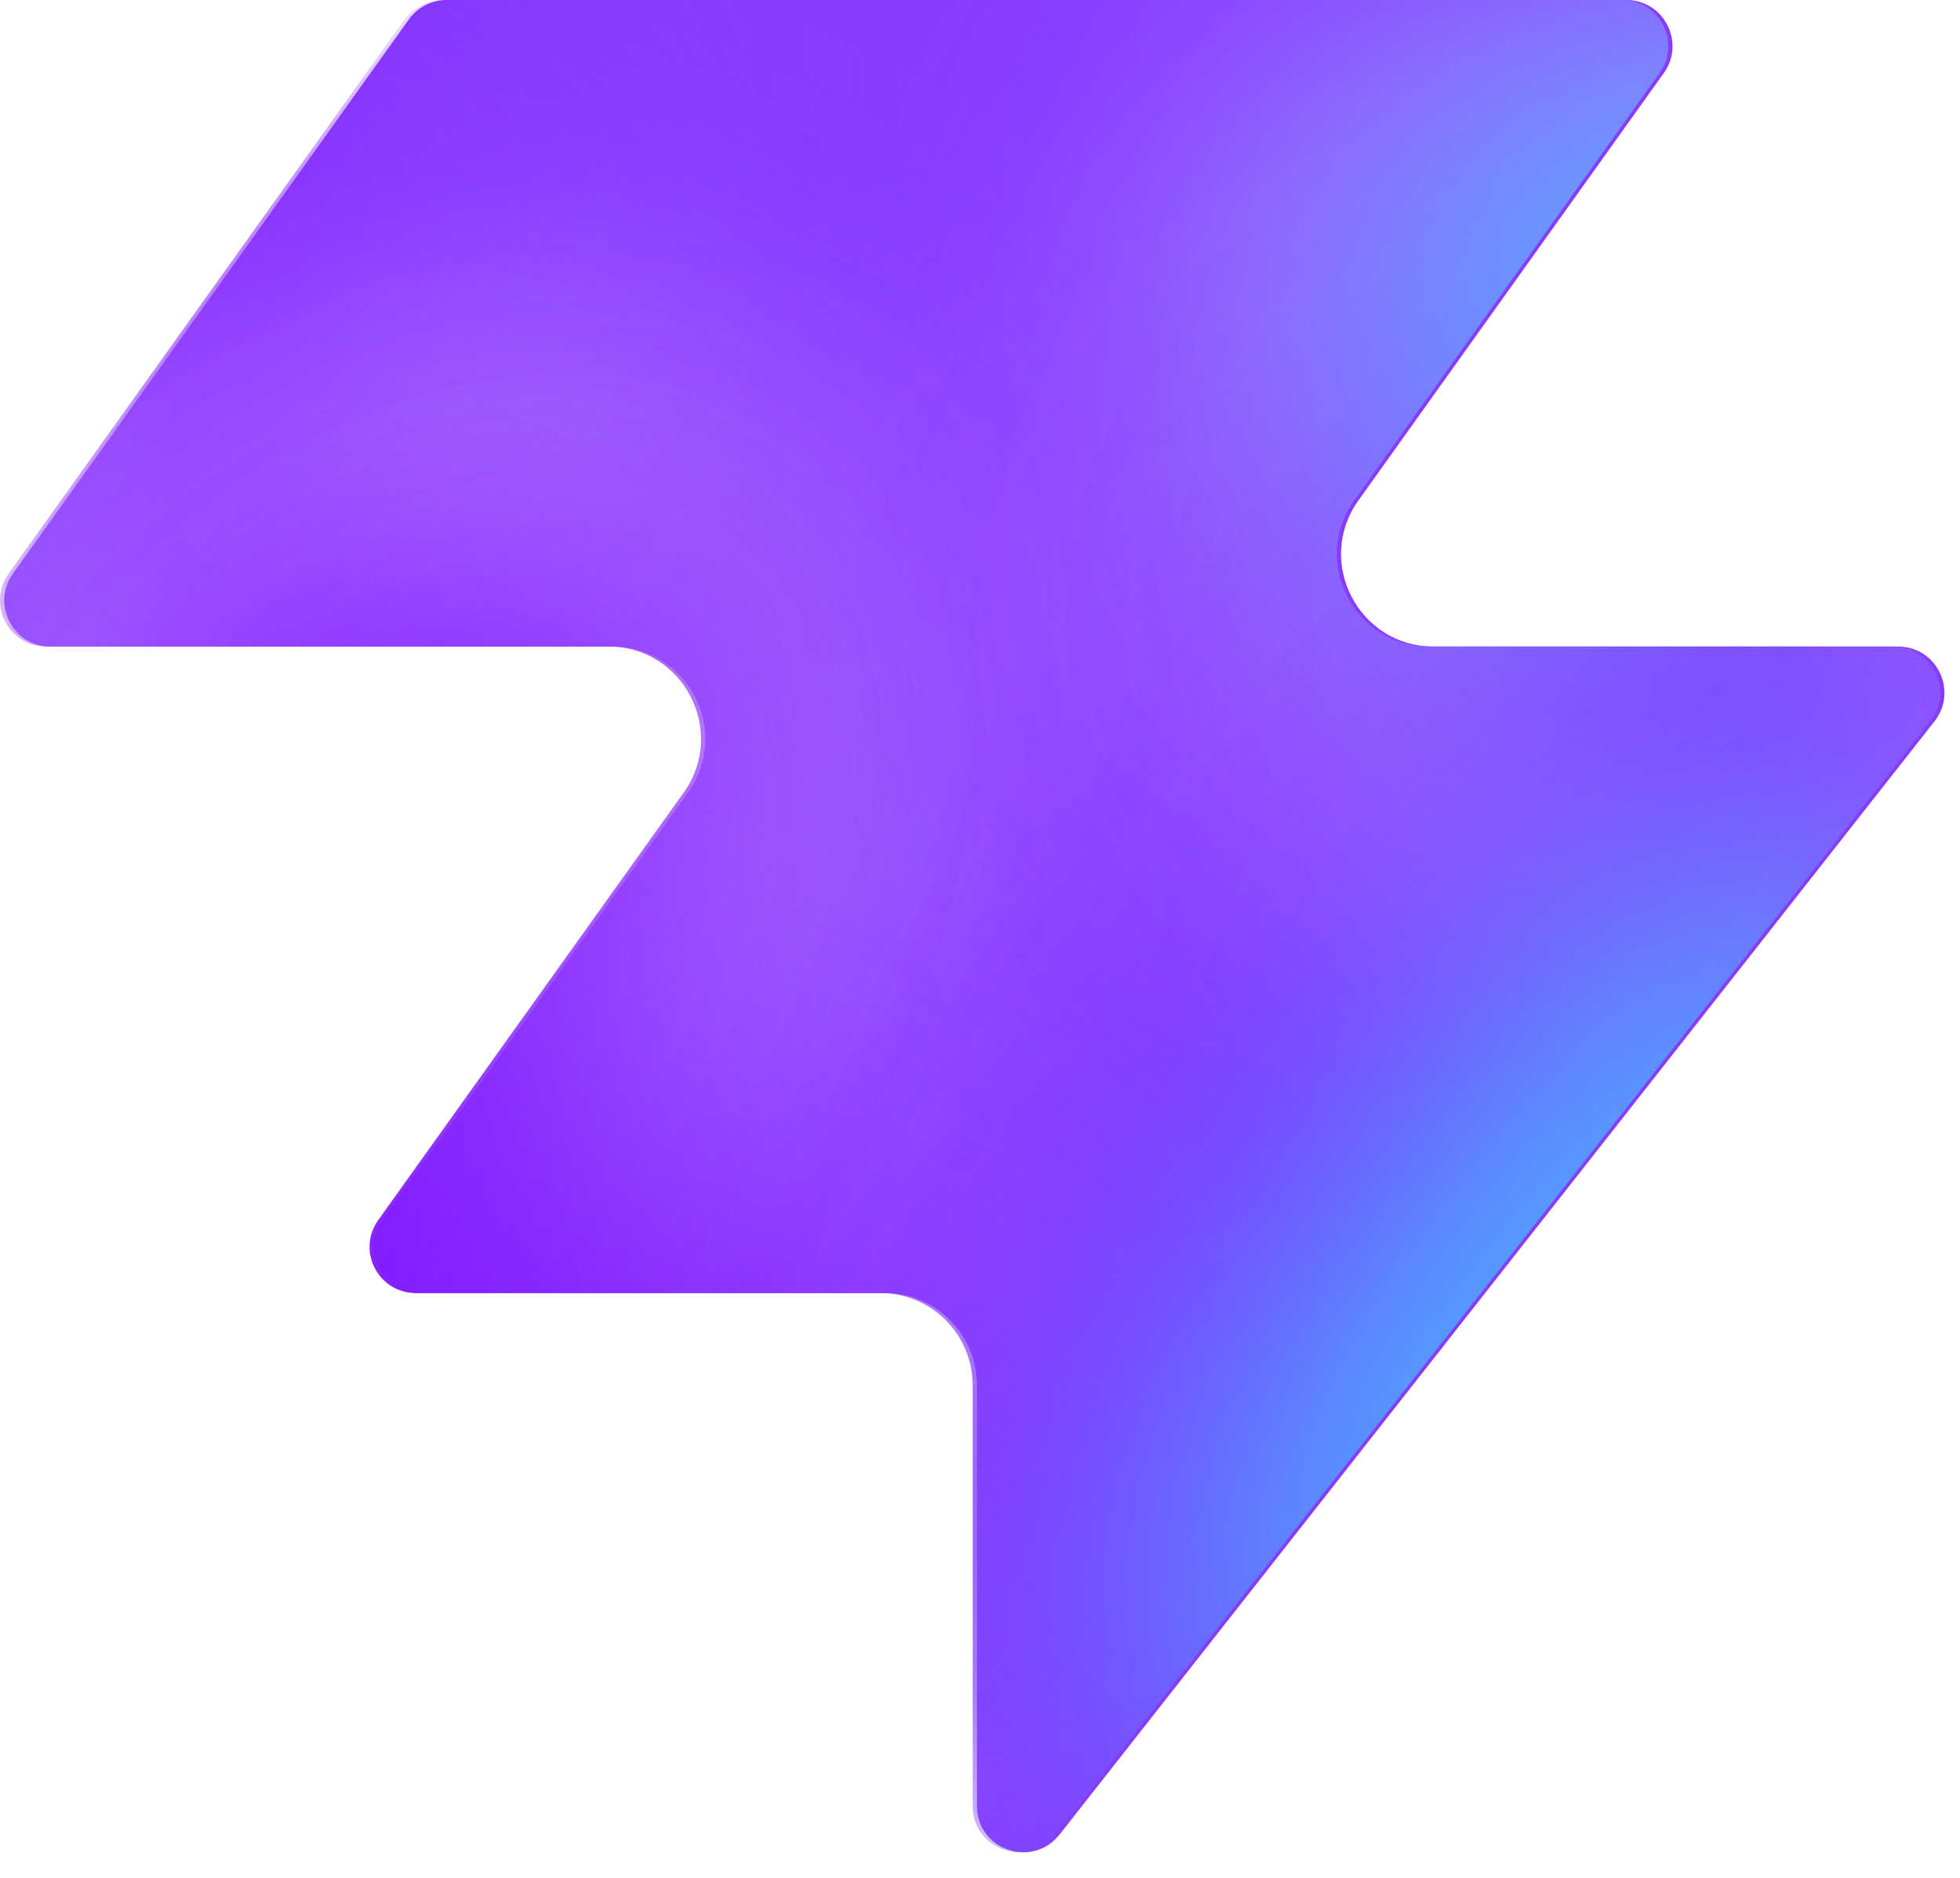
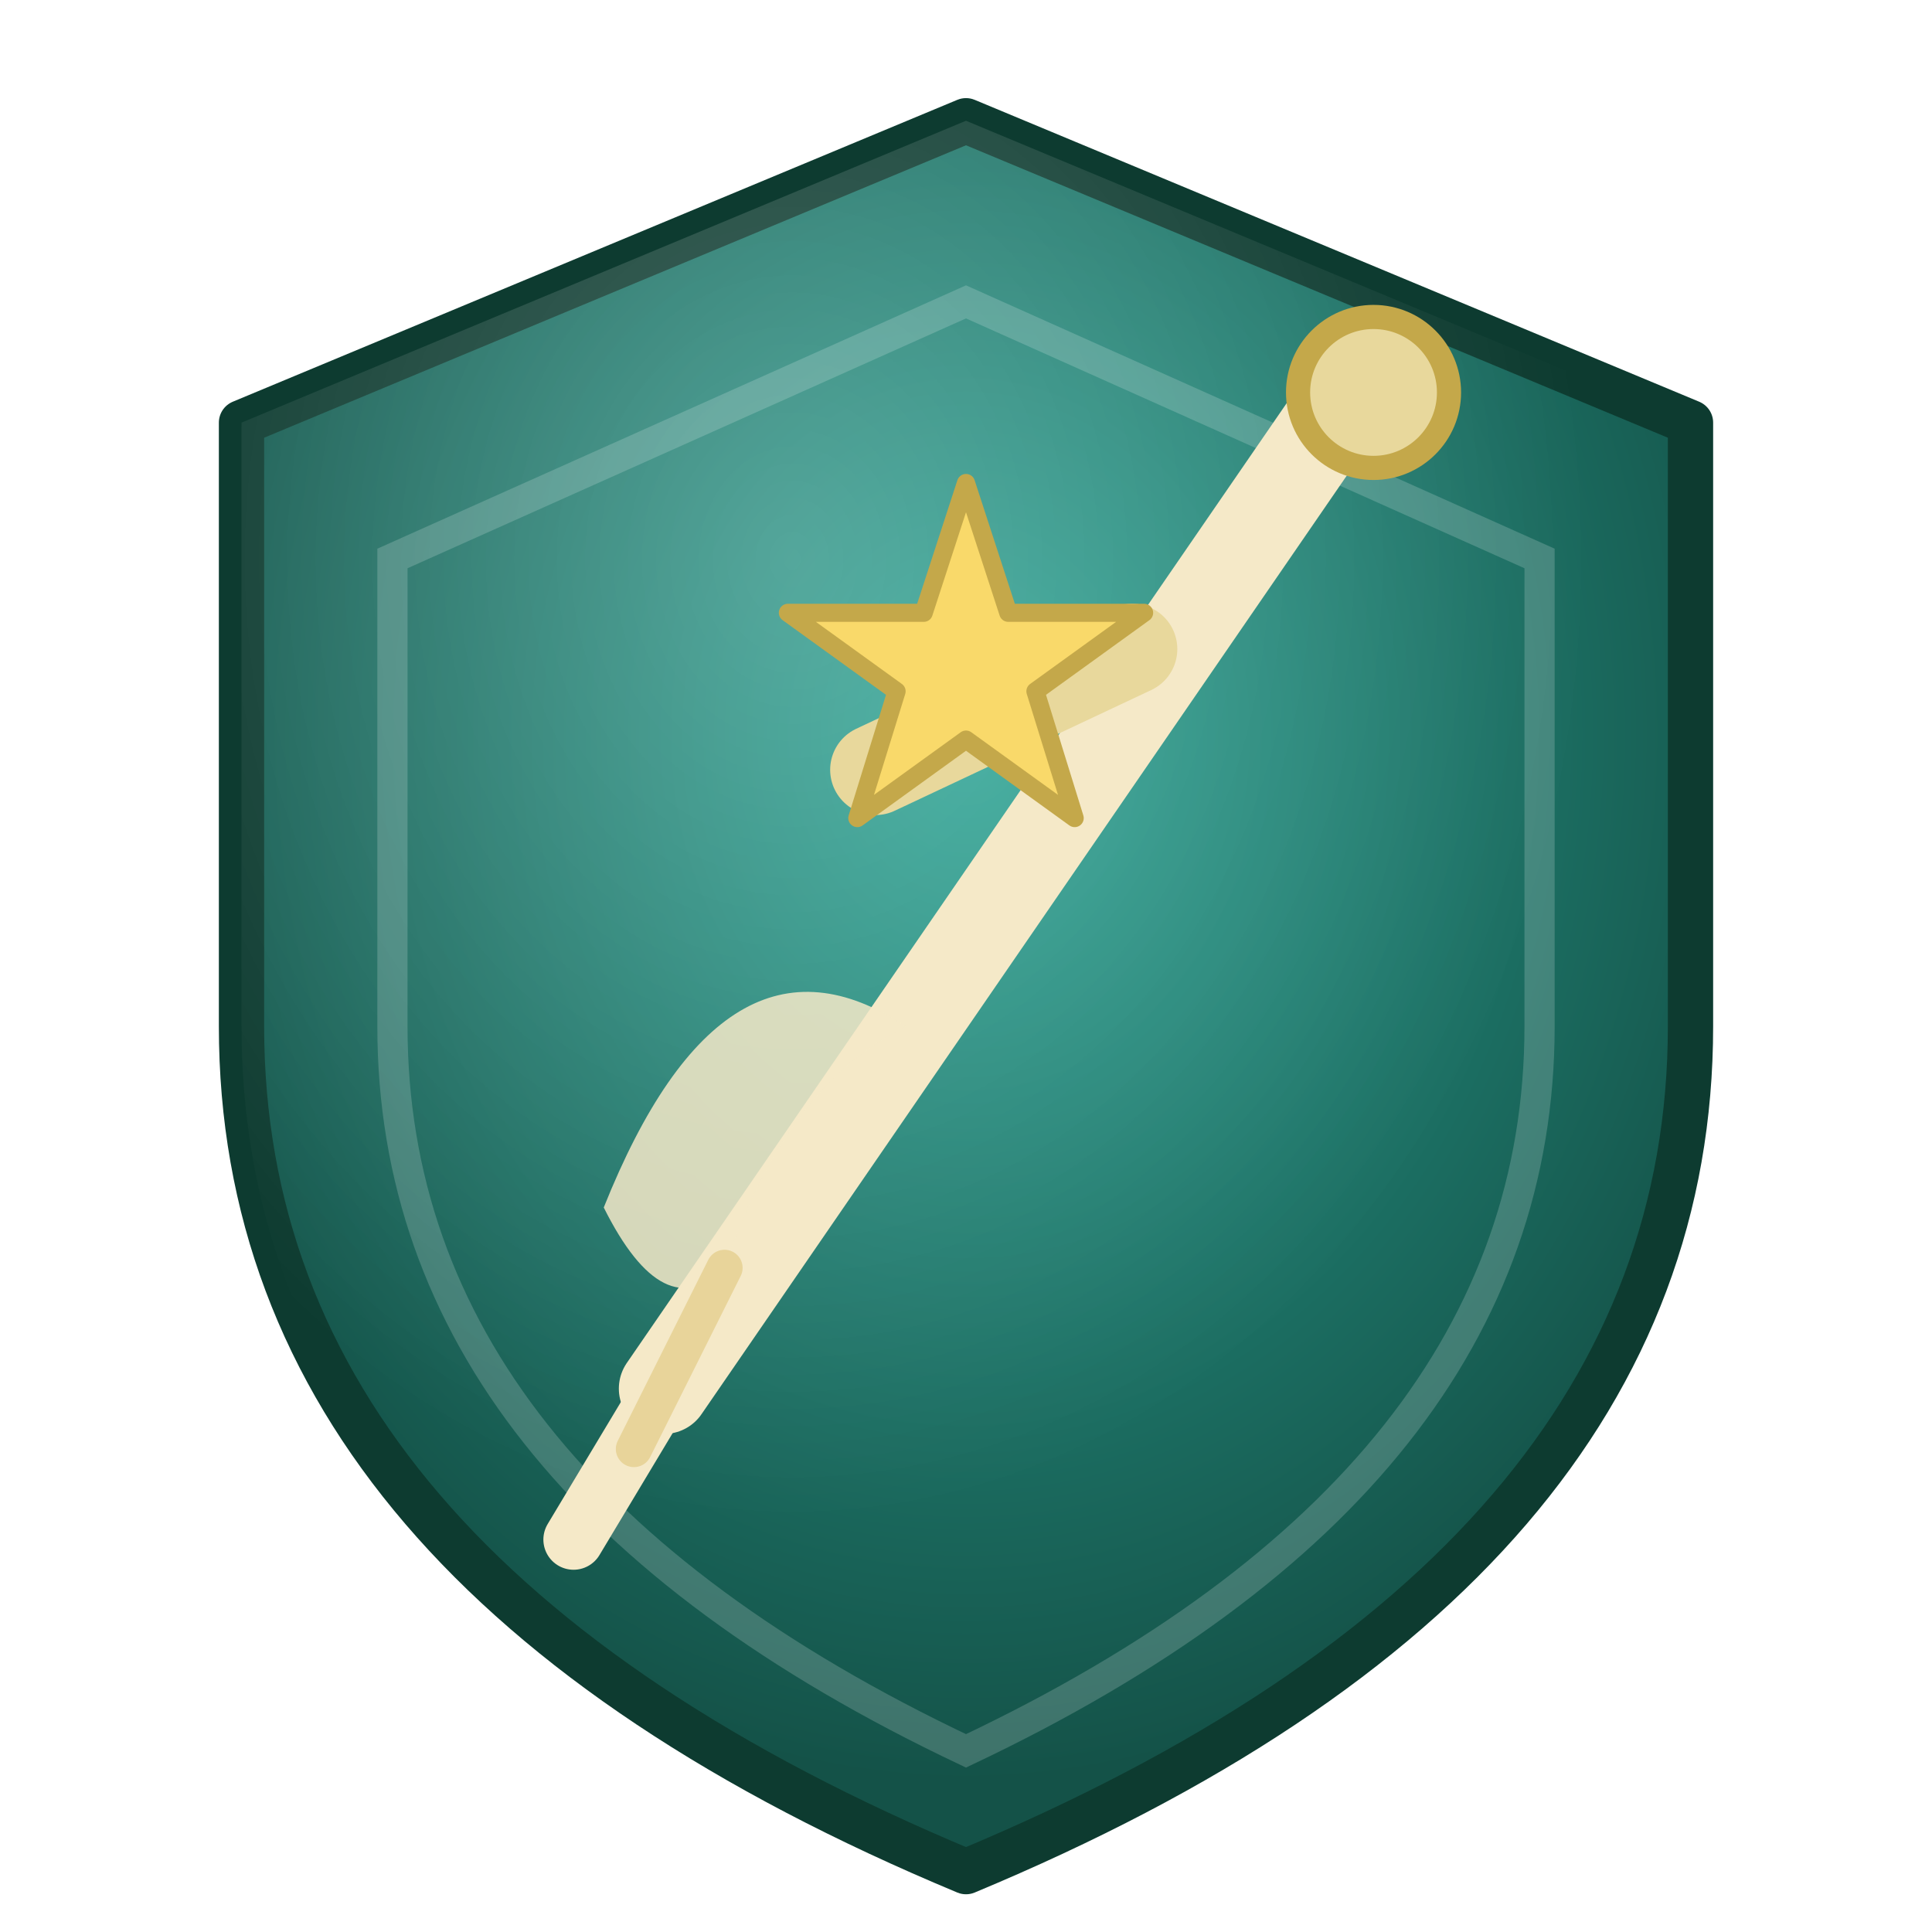
- <svg xmlns="http://www.w3.org/2000/svg" width="48" height="46" fill="none" viewBox="0 0 48 46">
-   <path fill="#863bff" d="M25.946 44.938c-.664.845-2.021.375-2.021-.698V33.937a2.26 2.26 0 0 0-2.262-2.262H10.287c-.92 0-1.456-1.04-.92-1.788l7.48-10.471c1.07-1.497 0-3.578-1.842-3.578H1.237c-.92 0-1.456-1.04-.92-1.788L10.013.474c.214-.297.556-.474.92-.474h28.894c.92 0 1.456 1.04.92 1.788l-7.48 10.471c-1.07 1.498 0 3.579 1.842 3.579h11.377c.943 0 1.473 1.088.89 1.83L25.947 44.94z" style="fill:#863bff;fill:color(display-p3 .525 .23 1);fill-opacity:1" />
-   <mask id="a" width="48" height="46" x="0" y="0" maskUnits="userSpaceOnUse" style="mask-type:alpha">
-     <path fill="#000" d="M25.842 44.938c-.664.844-2.021.375-2.021-.698V33.937a2.26 2.26 0 0 0-2.262-2.262H10.183c-.92 0-1.456-1.04-.92-1.788l7.48-10.471c1.07-1.498 0-3.579-1.842-3.579H1.133c-.92 0-1.456-1.04-.92-1.787L9.91.473c.214-.297.556-.474.92-.474h28.894c.92 0 1.456 1.04.92 1.788l-7.48 10.471c-1.07 1.498 0 3.578 1.842 3.578h11.377c.943 0 1.473 1.088.89 1.832L25.843 44.94z" style="fill:#000;fill-opacity:1" />
-   </mask>
-   <g mask="url(#a)">
-     <g filter="url(#b)">
-       <ellipse cx="5.508" cy="14.704" fill="#ede6ff" rx="5.508" ry="14.704" style="fill:#ede6ff;fill:color(display-p3 .927 .903 1);fill-opacity:1" transform="matrix(.00324 1 1 -.00324 -4.47 31.516)" />
-     </g>
-     <g filter="url(#c)">
-       <ellipse cx="10.399" cy="29.851" fill="#ede6ff" rx="10.399" ry="29.851" style="fill:#ede6ff;fill:color(display-p3 .927 .903 1);fill-opacity:1" transform="matrix(.00324 1 1 -.00324 -39.328 7.883)" />
-     </g>
-     <g filter="url(#d)">
-       <ellipse cx="5.508" cy="30.487" fill="#7e14ff" rx="5.508" ry="30.487" style="fill:#7e14ff;fill:color(display-p3 .492 .077 1);fill-opacity:1" transform="rotate(89.814 -25.913 -14.639)scale(1 -1)" />
-     </g>
-     <g filter="url(#e)">
-       <ellipse cx="5.508" cy="30.599" fill="#7e14ff" rx="5.508" ry="30.599" style="fill:#7e14ff;fill:color(display-p3 .492 .077 1);fill-opacity:1" transform="rotate(89.814 -32.644 -3.334)scale(1 -1)" />
-     </g>
-     <g filter="url(#f)">
-       <ellipse cx="5.508" cy="30.599" fill="#7e14ff" rx="5.508" ry="30.599" style="fill:#7e14ff;fill:color(display-p3 .492 .077 1);fill-opacity:1" transform="matrix(.00324 1 1 -.00324 -34.34 30.47)" />
-     </g>
-     <g filter="url(#g)">
-       <ellipse cx="14.072" cy="22.078" fill="#ede6ff" rx="14.072" ry="22.078" style="fill:#ede6ff;fill:color(display-p3 .927 .903 1);fill-opacity:1" transform="rotate(93.35 24.506 48.493)scale(-1 1)" />
-     </g>
-     <g filter="url(#h)">
-       <ellipse cx="3.47" cy="21.501" fill="#7e14ff" rx="3.47" ry="21.501" style="fill:#7e14ff;fill:color(display-p3 .492 .077 1);fill-opacity:1" transform="rotate(89.009 28.708 47.59)scale(-1 1)" />
-     </g>
-     <g filter="url(#i)">
-       <ellipse cx="3.47" cy="21.501" fill="#7e14ff" rx="3.47" ry="21.501" style="fill:#7e14ff;fill:color(display-p3 .492 .077 1);fill-opacity:1" transform="rotate(89.009 28.708 47.59)scale(-1 1)" />
-     </g>
-     <g filter="url(#j)">
-       <ellipse cx=".387" cy="8.972" fill="#7e14ff" rx="4.407" ry="29.108" style="fill:#7e14ff;fill:color(display-p3 .492 .077 1);fill-opacity:1" transform="rotate(39.51 .387 8.972)" />
-     </g>
-     <g filter="url(#k)">
-       <ellipse cx="47.523" cy="-6.092" fill="#7e14ff" rx="4.407" ry="29.108" style="fill:#7e14ff;fill:color(display-p3 .492 .077 1);fill-opacity:1" transform="rotate(37.892 47.523 -6.092)" />
-     </g>
-     <g filter="url(#l)">
-       <ellipse cx="41.412" cy="6.333" fill="#47bfff" rx="5.971" ry="9.665" style="fill:#47bfff;fill:color(display-p3 .28 .748 1);fill-opacity:1" transform="rotate(37.892 41.412 6.333)" />
-     </g>
-     <g filter="url(#m)">
-       <ellipse cx="-1.879" cy="38.332" fill="#7e14ff" rx="4.407" ry="29.108" style="fill:#7e14ff;fill:color(display-p3 .492 .077 1);fill-opacity:1" transform="rotate(37.892 -1.88 38.332)" />
-     </g>
-     <g filter="url(#n)">
-       <ellipse cx="-1.879" cy="38.332" fill="#7e14ff" rx="4.407" ry="29.108" style="fill:#7e14ff;fill:color(display-p3 .492 .077 1);fill-opacity:1" transform="rotate(37.892 -1.88 38.332)" />
-     </g>
-     <g filter="url(#o)">
-       <ellipse cx="35.651" cy="29.907" fill="#7e14ff" rx="4.407" ry="29.108" style="fill:#7e14ff;fill:color(display-p3 .492 .077 1);fill-opacity:1" transform="rotate(37.892 35.651 29.907)" />
-     </g>
-     <g filter="url(#p)">
-       <ellipse cx="38.418" cy="32.4" fill="#47bfff" rx="5.971" ry="15.297" style="fill:#47bfff;fill:color(display-p3 .28 .748 1);fill-opacity:1" transform="rotate(37.892 38.418 32.4)" />
-     </g>
-   </g>
+ <svg xmlns="http://www.w3.org/2000/svg" viewBox="0 0 64 64" fill="none">
  <defs>
-     <filter id="b" width="60.045" height="41.654" x="-19.77" y="16.149" color-interpolation-filters="sRGB" filterUnits="userSpaceOnUse">
-       <feFlood flood-opacity="0" result="BackgroundImageFix" />
-       <feBlend in="SourceGraphic" in2="BackgroundImageFix" result="shape" />
-       <feGaussianBlur result="effect1_foregroundBlur_2002_17158" stdDeviation="7.659" />
-     </filter>
-     <filter id="c" width="90.34" height="51.437" x="-54.613" y="-7.533" color-interpolation-filters="sRGB" filterUnits="userSpaceOnUse">
-       <feFlood flood-opacity="0" result="BackgroundImageFix" />
-       <feBlend in="SourceGraphic" in2="BackgroundImageFix" result="shape" />
-       <feGaussianBlur result="effect1_foregroundBlur_2002_17158" stdDeviation="7.659" />
-     </filter>
-     <filter id="d" width="79.355" height="29.4" x="-49.64" y="2.03" color-interpolation-filters="sRGB" filterUnits="userSpaceOnUse">
-       <feFlood flood-opacity="0" result="BackgroundImageFix" />
-       <feBlend in="SourceGraphic" in2="BackgroundImageFix" result="shape" />
-       <feGaussianBlur result="effect1_foregroundBlur_2002_17158" stdDeviation="4.596" />
-     </filter>
-     <filter id="e" width="79.579" height="29.4" x="-45.045" y="20.029" color-interpolation-filters="sRGB" filterUnits="userSpaceOnUse">
-       <feFlood flood-opacity="0" result="BackgroundImageFix" />
-       <feBlend in="SourceGraphic" in2="BackgroundImageFix" result="shape" />
-       <feGaussianBlur result="effect1_foregroundBlur_2002_17158" stdDeviation="4.596" />
-     </filter>
-     <filter id="f" width="79.579" height="29.4" x="-43.513" y="21.178" color-interpolation-filters="sRGB" filterUnits="userSpaceOnUse">
-       <feFlood flood-opacity="0" result="BackgroundImageFix" />
-       <feBlend in="SourceGraphic" in2="BackgroundImageFix" result="shape" />
-       <feGaussianBlur result="effect1_foregroundBlur_2002_17158" stdDeviation="4.596" />
-     </filter>
-     <filter id="g" width="74.749" height="58.852" x="15.756" y="-17.901" color-interpolation-filters="sRGB" filterUnits="userSpaceOnUse">
-       <feFlood flood-opacity="0" result="BackgroundImageFix" />
-       <feBlend in="SourceGraphic" in2="BackgroundImageFix" result="shape" />
-       <feGaussianBlur result="effect1_foregroundBlur_2002_17158" stdDeviation="7.659" />
-     </filter>
-     <filter id="h" width="61.377" height="25.362" x="23.548" y="2.284" color-interpolation-filters="sRGB" filterUnits="userSpaceOnUse">
-       <feFlood flood-opacity="0" result="BackgroundImageFix" />
-       <feBlend in="SourceGraphic" in2="BackgroundImageFix" result="shape" />
-       <feGaussianBlur result="effect1_foregroundBlur_2002_17158" stdDeviation="4.596" />
-     </filter>
-     <filter id="i" width="61.377" height="25.362" x="23.548" y="2.284" color-interpolation-filters="sRGB" filterUnits="userSpaceOnUse">
-       <feFlood flood-opacity="0" result="BackgroundImageFix" />
-       <feBlend in="SourceGraphic" in2="BackgroundImageFix" result="shape" />
-       <feGaussianBlur result="effect1_foregroundBlur_2002_17158" stdDeviation="4.596" />
-     </filter>
-     <filter id="j" width="56.045" height="63.649" x="-27.636" y="-22.853" color-interpolation-filters="sRGB" filterUnits="userSpaceOnUse">
-       <feFlood flood-opacity="0" result="BackgroundImageFix" />
-       <feBlend in="SourceGraphic" in2="BackgroundImageFix" result="shape" />
-       <feGaussianBlur result="effect1_foregroundBlur_2002_17158" stdDeviation="4.596" />
-     </filter>
-     <filter id="k" width="54.814" height="64.646" x="20.116" y="-38.415" color-interpolation-filters="sRGB" filterUnits="userSpaceOnUse">
-       <feFlood flood-opacity="0" result="BackgroundImageFix" />
-       <feBlend in="SourceGraphic" in2="BackgroundImageFix" result="shape" />
-       <feGaussianBlur result="effect1_foregroundBlur_2002_17158" stdDeviation="4.596" />
-     </filter>
-     <filter id="l" width="33.541" height="35.313" x="24.641" y="-11.323" color-interpolation-filters="sRGB" filterUnits="userSpaceOnUse">
-       <feFlood flood-opacity="0" result="BackgroundImageFix" />
-       <feBlend in="SourceGraphic" in2="BackgroundImageFix" result="shape" />
-       <feGaussianBlur result="effect1_foregroundBlur_2002_17158" stdDeviation="4.596" />
-     </filter>
-     <filter id="m" width="54.814" height="64.646" x="-29.286" y="6.009" color-interpolation-filters="sRGB" filterUnits="userSpaceOnUse">
-       <feFlood flood-opacity="0" result="BackgroundImageFix" />
-       <feBlend in="SourceGraphic" in2="BackgroundImageFix" result="shape" />
-       <feGaussianBlur result="effect1_foregroundBlur_2002_17158" stdDeviation="4.596" />
-     </filter>
-     <filter id="n" width="54.814" height="64.646" x="-29.286" y="6.009" color-interpolation-filters="sRGB" filterUnits="userSpaceOnUse">
-       <feFlood flood-opacity="0" result="BackgroundImageFix" />
-       <feBlend in="SourceGraphic" in2="BackgroundImageFix" result="shape" />
-       <feGaussianBlur result="effect1_foregroundBlur_2002_17158" stdDeviation="4.596" />
-     </filter>
-     <filter id="o" width="54.814" height="64.646" x="8.244" y="-2.416" color-interpolation-filters="sRGB" filterUnits="userSpaceOnUse">
-       <feFlood flood-opacity="0" result="BackgroundImageFix" />
-       <feBlend in="SourceGraphic" in2="BackgroundImageFix" result="shape" />
-       <feGaussianBlur result="effect1_foregroundBlur_2002_17158" stdDeviation="4.596" />
-     </filter>
-     <filter id="p" width="39.409" height="43.623" x="18.713" y="10.588" color-interpolation-filters="sRGB" filterUnits="userSpaceOnUse">
-       <feFlood flood-opacity="0" result="BackgroundImageFix" />
-       <feBlend in="SourceGraphic" in2="BackgroundImageFix" result="shape" />
-       <feGaussianBlur result="effect1_foregroundBlur_2002_17158" stdDeviation="4.596" />
-     </filter>
+     <radialGradient id="shieldGrad" cx="50%" cy="35%" r="60%">
+       <stop offset="0%" stop-color="#2aa393" />
+       <stop offset="100%" stop-color="#145248" />
+     </radialGradient>
+     <radialGradient id="shieldSheen" cx="38%" cy="25%" r="55%">
+       <stop offset="0%" stop-color="#fff" stop-opacity="0.22" />
+       <stop offset="100%" stop-color="#fff" stop-opacity="0" />
+     </radialGradient>
  </defs>
+   <path d="M32 4 L56 14 L56 34 Q56 52 32 62 Q8 52 8 34 L8 14 Z" fill="url(#shieldGrad)" stroke="#0d3b30" stroke-width="1.5" stroke-linejoin="round" />
+   <path d="M32 4 L56 14 L56 34 Q56 52 32 62 Q8 52 8 34 L8 14 Z" fill="url(#shieldSheen)" />
+   <path d="M32 10 L51 18.5 L51 34 Q51 49 32 58 Q13 49 13 34 L13 18.5 Z" fill="none" stroke="rgba(255,255,255,0.18)" stroke-width="1" />
+   <line x1="44" y1="14" x2="22" y2="46" stroke="#f5e9c8" stroke-width="3" stroke-linecap="round" />
+   <line x1="22" y1="46" x2="19" y2="51" stroke="#f5e9c8" stroke-width="2" stroke-linecap="round" />
+   <line x1="37.5" y1="21.5" x2="29" y2="25.5" stroke="#e8d89c" stroke-width="3" stroke-linecap="round" />
+   <circle cx="45.5" cy="13" r="2.5" fill="#e8d89c" stroke="#c4a84a" stroke-width="0.8" />
+   <path d="M20 40 Q24 30 30 34 Q26 36 24 42 Q22 44 20 40Z" fill="#f5e9c8" opacity="0.85" />
+   <line x1="24" y1="42" x2="21" y2="48" stroke="#e8d49a" stroke-width="1.2" stroke-linecap="round" />
+   <polygon points="32,16 33.4,20.3 37.9,20.3 34.3,22.9 35.6,27.1 32,24.5 28.4,27.1 29.7,22.9 26.1,20.3 30.6,20.3" fill="#f9d96a" stroke="#c4a84a" stroke-width="0.6" stroke-linejoin="round" />
</svg>
